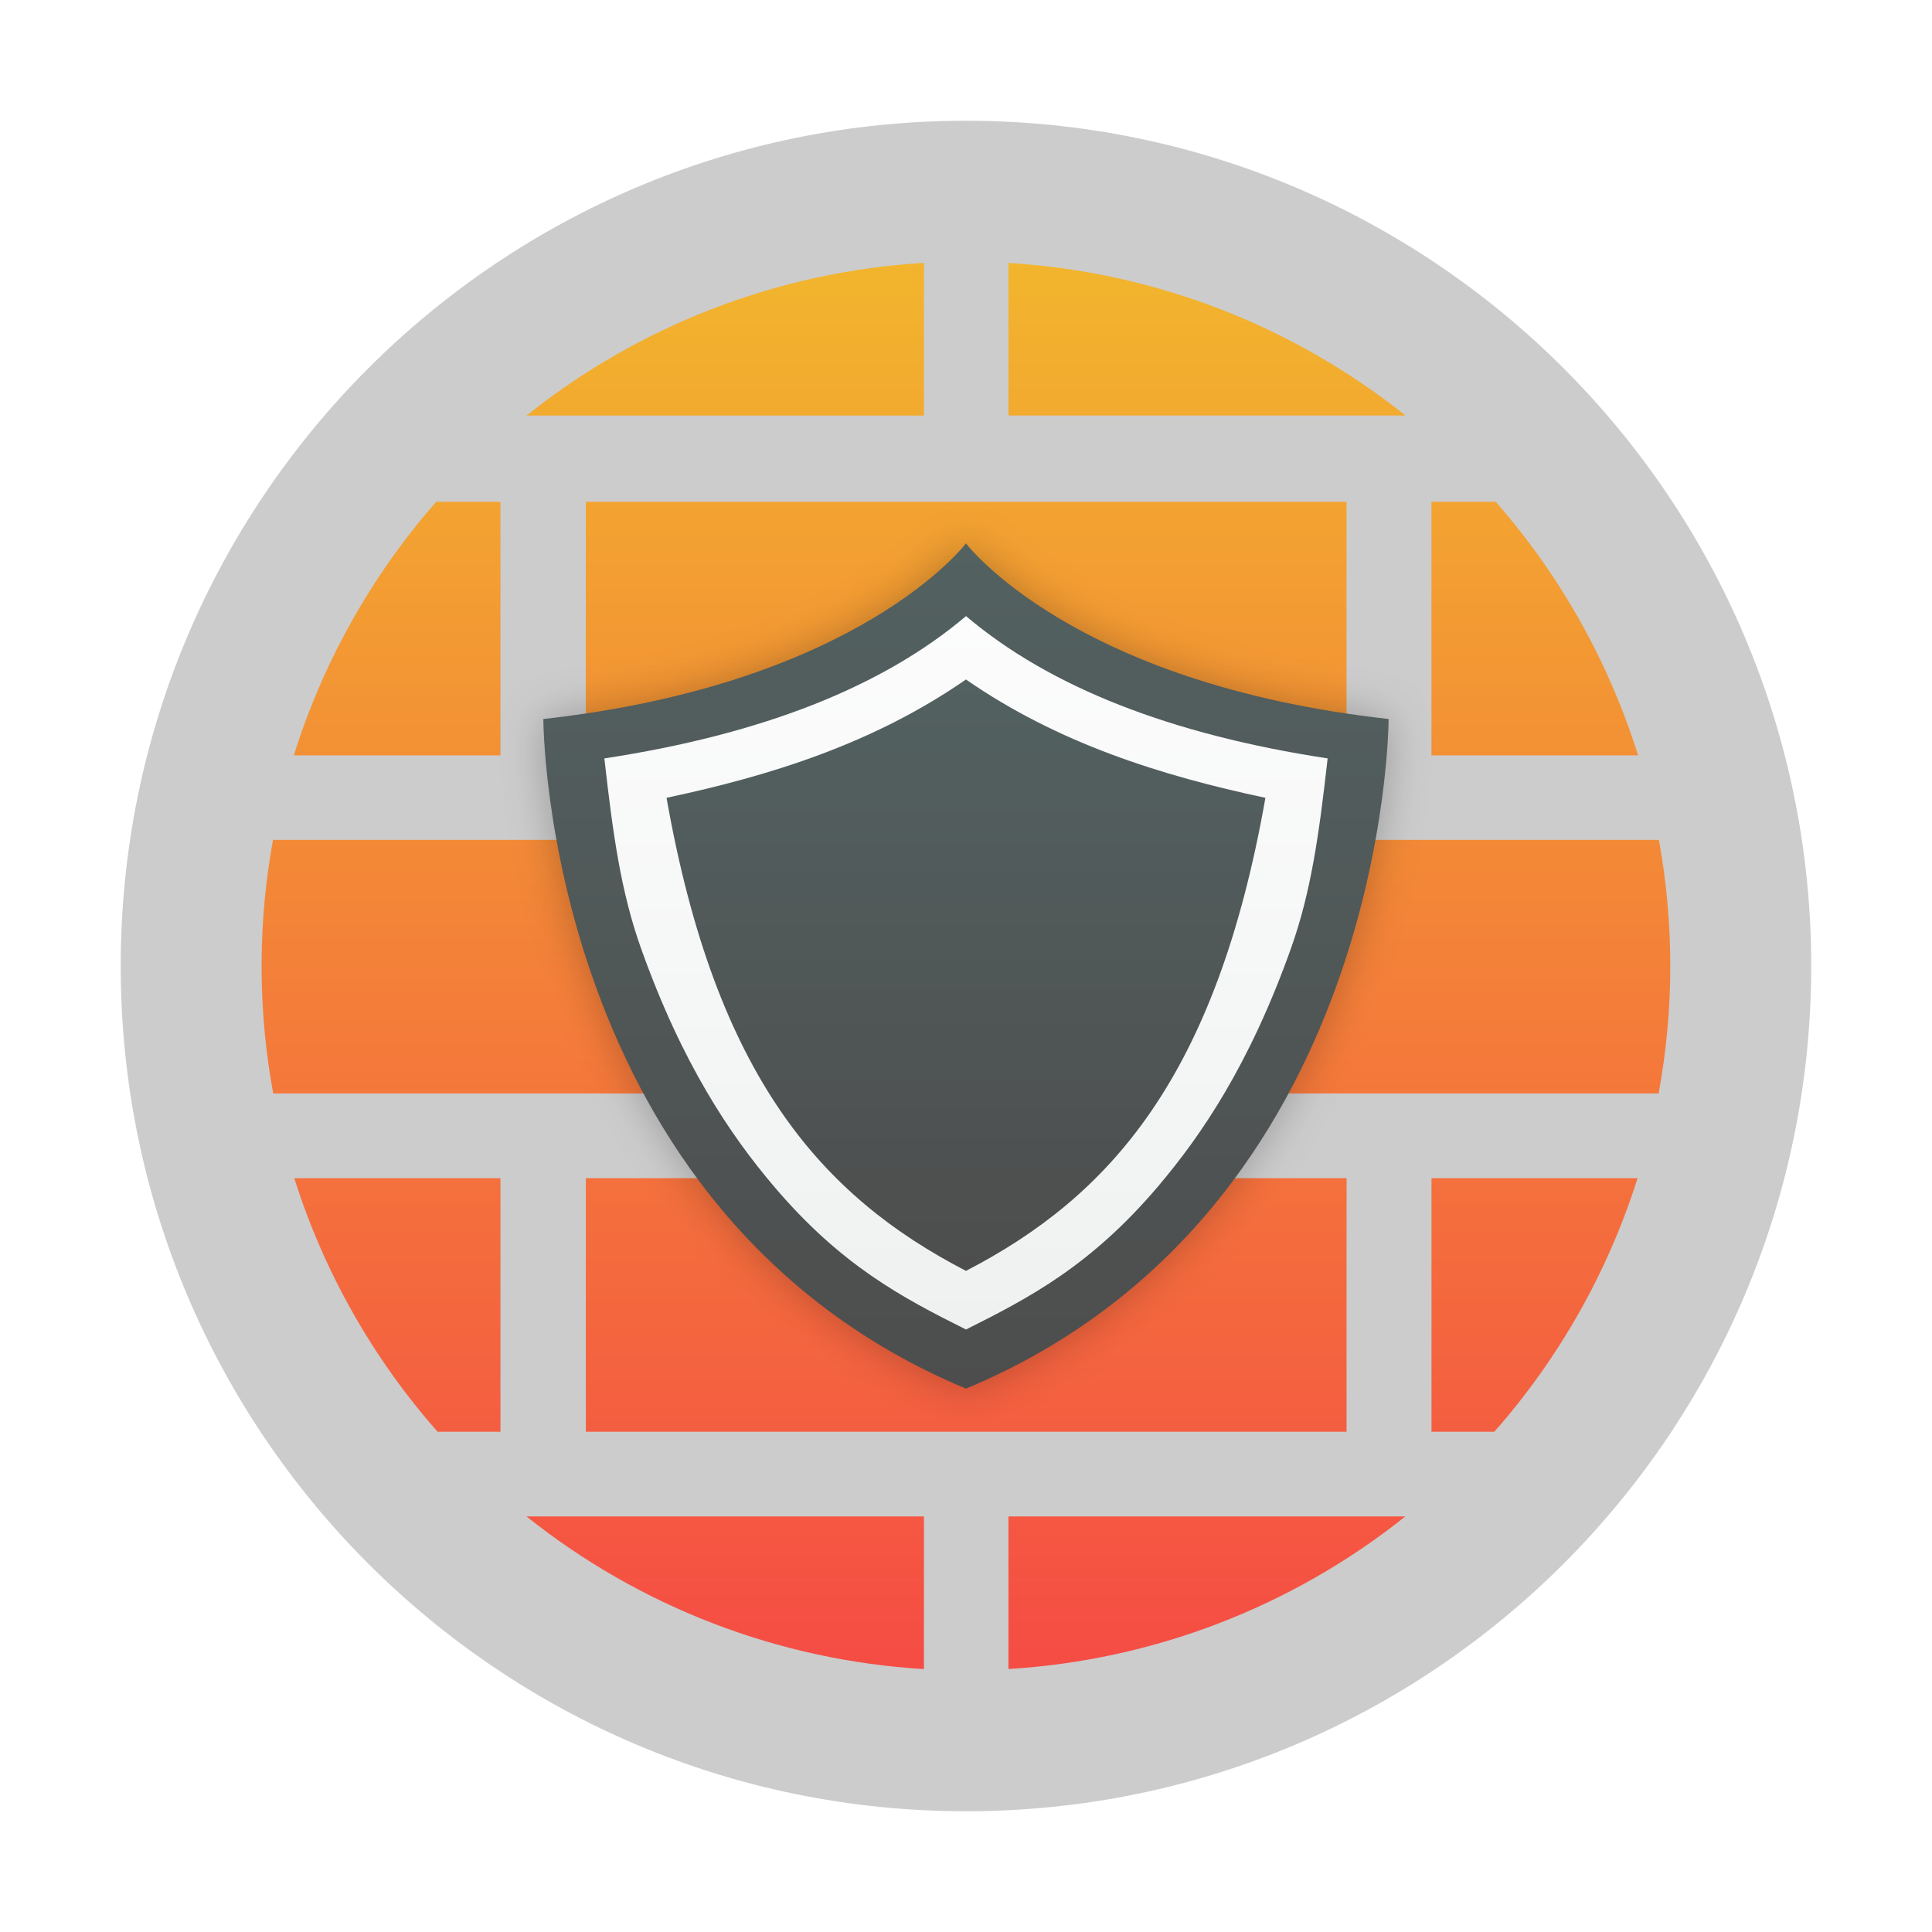
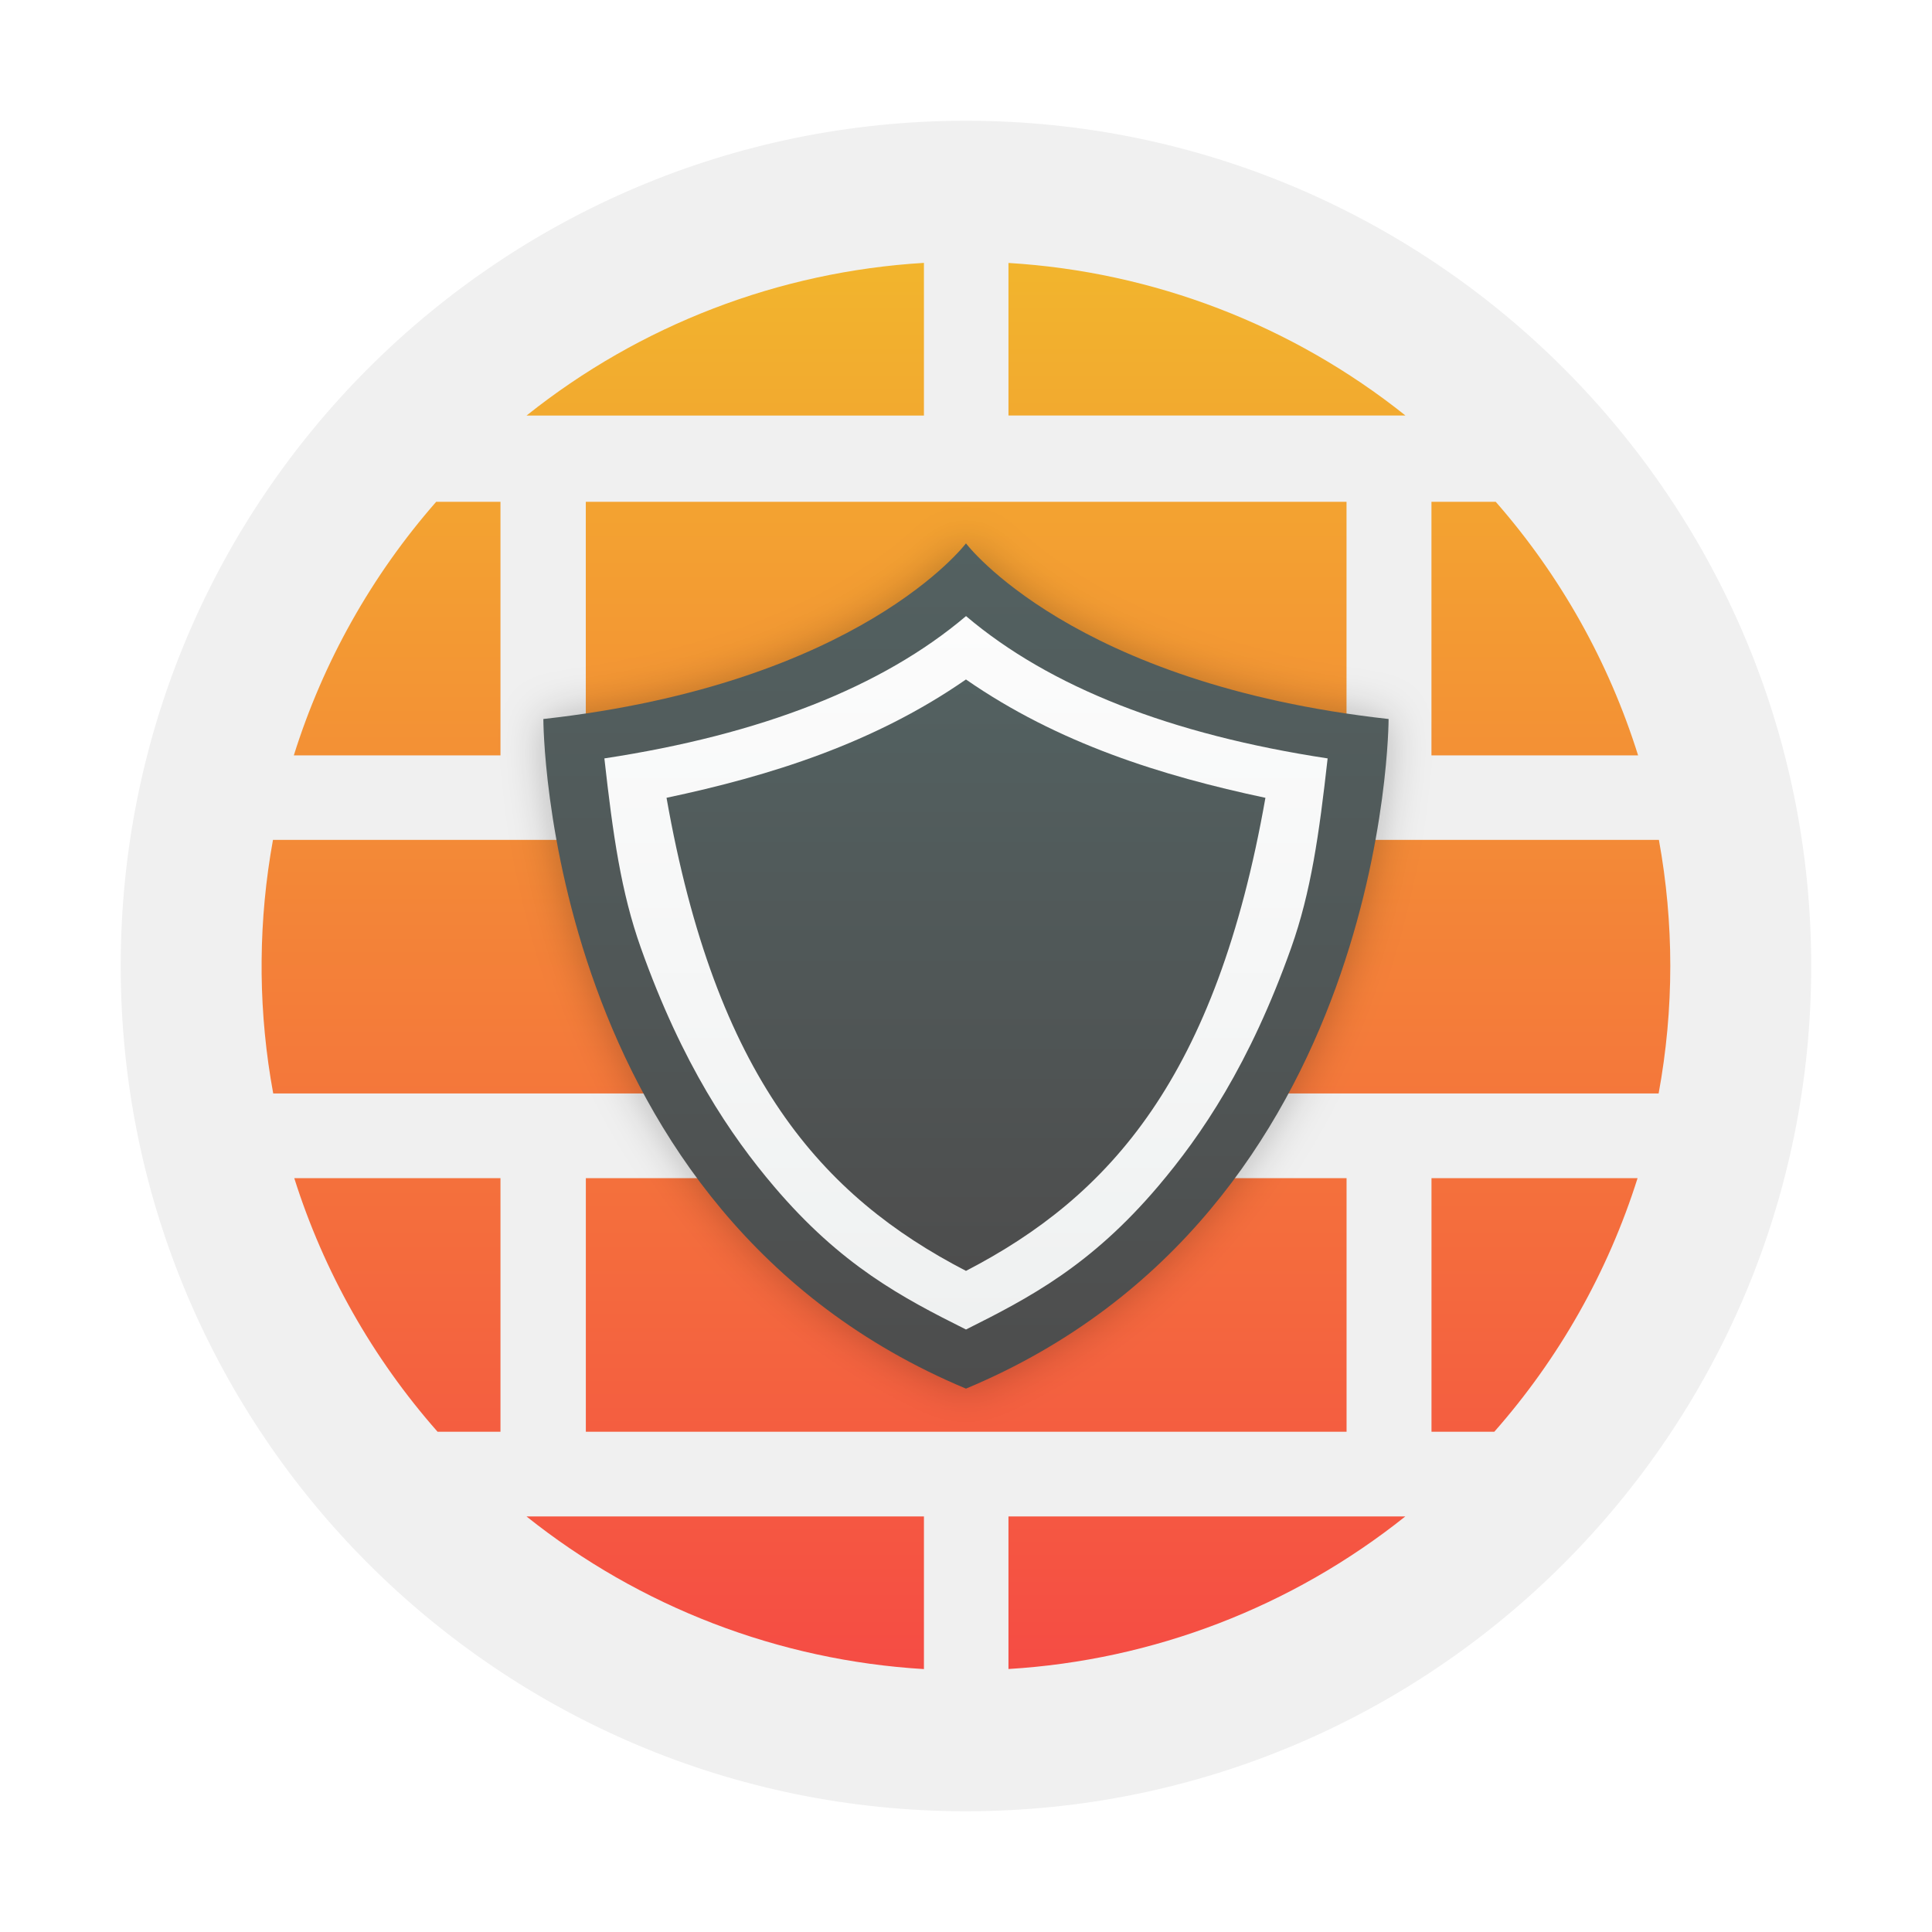
<svg xmlns="http://www.w3.org/2000/svg" xmlns:xlink="http://www.w3.org/1999/xlink" height="48" width="48" version="1.1" id="svg13418">
  <defs id="defs13422">
    <linearGradient id="linearGradient952" x1="72.526" x2="72.526" y1="6.975" y2="56.936" gradientTransform="matrix(0.7,0,0,0.7,-27.8132,1.617667)" gradientUnits="userSpaceOnUse">
      <stop stop-color="#f2b52d" offset="0" id="stop12395" />
      <stop stop-color="#f54c44" offset="1" id="stop12397" />
    </linearGradient>
    <filter id="filter1014" x="-0.06" y="-0.06" width="1.12" height="1.12" color-interpolation-filters="sRGB">
      <feGaussianBlur stdDeviation="0.75" id="feGaussianBlur12392" />
    </filter>
    <linearGradient id="d-7" x1="24" x2="24" y1="32.602" y2="15.721" gradientTransform="matrix(1.5,0,0,1.5,-4,-4)" gradientUnits="userSpaceOnUse">
      <stop stop-color="#eff1f1" offset="0" id="stop12380" />
      <stop stop-color="#fcfcfc" offset="1" id="stop12382" />
    </linearGradient>
    <linearGradient id="e-2" x1="24" x2="24" y1="34" y2="14" gradientTransform="matrix(1.5,0,0,1.5,-4,-4)" gradientUnits="userSpaceOnUse" xlink:href="#a-3" />
    <linearGradient id="a-3">
      <stop stop-color="#4d4d4d" offset="0" id="stop12386" />
      <stop stop-color="#536161" offset="1" id="stop12388" />
    </linearGradient>
    <linearGradient id="g-0" x1="24" x2="24" y1="31.214" y2="17.22" gradientTransform="matrix(1.5,0,0,1.5,-4,-4)" gradientUnits="userSpaceOnUse" xlink:href="#a-3" />
  </defs>
  <linearGradient id="a">
    <stop offset="0" stop-color="#4d4d4d" id="stop13377" />
    <stop offset="1" stop-color="#536161" id="stop13379" />
  </linearGradient>
  <linearGradient id="b" gradientUnits="userSpaceOnUse" x1="24" x2="24" y1="44" y2="4">
    <stop offset="0" stop-color="#afb0b3" id="stop13382" />
    <stop offset="1" stop-color="#bdc3c7" id="stop13384" />
  </linearGradient>
  <linearGradient id="d" gradientUnits="userSpaceOnUse" x1="24" x2="24" y1="32.602" y2="15.721">
    <stop offset="0" stop-color="#eff1f1" id="stop13387" />
    <stop offset="1" stop-color="#fcfcfc" id="stop13389" />
  </linearGradient>
  <linearGradient id="g" gradientUnits="userSpaceOnUse" x1="24" x2="24" xlink:href="#a" y1="31.214" y2="17.22" />
  <linearGradient id="e" gradientUnits="userSpaceOnUse" x1="24" x2="24" xlink:href="#a" y1="34" y2="14" />
  <linearGradient id="f" gradientUnits="userSpaceOnUse" x1="24" x2="42" y1="26" y2="44">
    <stop offset="0" stop-color="#232629" id="stop13394" />
    <stop offset="1" stop-opacity="0" id="stop13396" />
  </linearGradient>
  <linearGradient id="c" gradientUnits="userSpaceOnUse" x1="24" x2="24" y1="43" y2="5">
    <stop offset="0" stop-color="#c0392b" id="stop13399" />
    <stop offset="1" stop-color="#e74c3c" id="stop13401" />
  </linearGradient>
-   <circle cx="23.999" cy="24" r="21" stroke-width="2.264" id="circle12402" style="fill:#cccccc;fill-opacity:1" />
+   <circle cx="23.999" cy="24" r="21" fill="#f0f0f0" stroke-width="2.264" id="circle12402" />
  <path d="m 22.955,6.531 a 17.5,17.5 0 0 0 -9.873,3.793 h 9.873 z m 2.1,0.001 v 3.791 h 9.863 A 17.5,17.5 0 0 0 25.055,6.533 Z m -14.218,5.935 a 17.5,17.5 0 0 0 -3.537,6.3 h 5.134 v -6.3 h -1.597 z m 3.717,0 v 6.3 h 18.9 v -6.3 z m 21.01,0 v 6.3 h 5.134 a 17.5,17.5 0 0 0 -3.537,-6.3 h -1.597 z m -28.782,8.4 a 17.5,17.5 0 0 0 -0.282,2.985 v 0.339 a 17.5,17.5 0 0 0 0.288,2.976 h 16.167 v -6.3 H 6.783 Z m 18.273,0 v 6.3 h 16.153 a 17.5,17.5 0 0 0 0.29,-3.168 17.5,17.5 0 0 0 -0.283,-3.132 H 25.056 Z m -17.744,8.404 a 17.5,17.5 0 0 0 3.56,6.3 h 1.563 v -6.3 H 7.312 Z m 7.244,0 v 6.3 h 18.9 v -6.3 z m 21.01,0 v 6.3 h 1.561 a 17.5,17.5 0 0 0 3.559,-6.3 z m -22.485,8.404 a 17.5,17.5 0 0 0 9.875,3.793 v -3.793 z m 11.975,0 v 3.791 a 17.5,17.5 0 0 0 9.86,-3.791 z" fill="url(#linearGradient952)" id="path12404" style="fill:url(#linearGradient952);stroke-width:0.7" />
  <g stroke-width="1.5" id="g12414" transform="matrix(0.7,0,0,0.7,1.599399,1.599894)">
    <path d="m 32,17 c 0,0 -3.75,4.984 -15,6.234 0,0 0,17.5 15,23.766 C 47,40.734 47,23.234 47,23.234 35.75,21.985 32,17 32,17 Z m 0,2.58 c 2.976,2.523 7.269,4.205 12.836,5.052 -0.303,2.709 -0.593,4.749 -1.293,6.72 -1.472,4.143 -3.189,6.66 -4.728,8.473 -2.385,2.808 -4.551,3.945 -6.814,5.077 -2.264,-1.131 -4.429,-2.269 -6.814,-5.077 -1.539,-1.812 -3.255,-4.33 -4.728,-8.473 -0.701,-1.971 -0.99,-4.011 -1.293,-6.72 5.566,-0.848 9.86,-2.529 12.836,-5.051 z" filter="url(#filter1014)" opacity="0.25" id="path12406" />
    <path d="M 18.875,24.5 32,18.875 45.125,24.5 V 32 l -5.625,7.5 -5.625,5.625 h -3.75 L 24.5,39.5 18.875,32 Z" fill="url(#d-7)" id="path12408" style="fill:url(#d-7)" />
    <path d="m 32,17 c 0,0 -3.75,4.984 -15,6.234 0,0 0,17.5 15,23.766 C 47,40.734 47,23.234 47,23.234 35.75,21.985 32,17 32,17 Z m 0,2.58 c 2.976,2.523 7.269,4.205 12.836,5.052 -0.303,2.709 -0.593,4.749 -1.293,6.72 -1.472,4.143 -3.189,6.66 -4.728,8.473 -2.385,2.808 -4.551,3.945 -6.814,5.077 -2.264,-1.131 -4.429,-2.269 -6.814,-5.077 -1.539,-1.812 -3.255,-4.33 -4.728,-8.473 -0.701,-1.971 -0.99,-4.011 -1.293,-6.72 5.566,-0.848 9.86,-2.529 12.836,-5.051 z" fill="url(#e)" id="path12410" style="fill:url(#e-2)" />
    <path d="m 32,21.83 c -3.27,2.269 -6.942,3.42 -10.628,4.2 1.746,9.905 5.505,14.139 10.628,16.791 5.122,-2.652 8.882,-6.886 10.628,-16.79 C 38.943,25.248 35.269,24.099 32,21.831 Z" fill="url(#g)" id="path12412" style="fill:url(#g-0)" />
  </g>
</svg>
